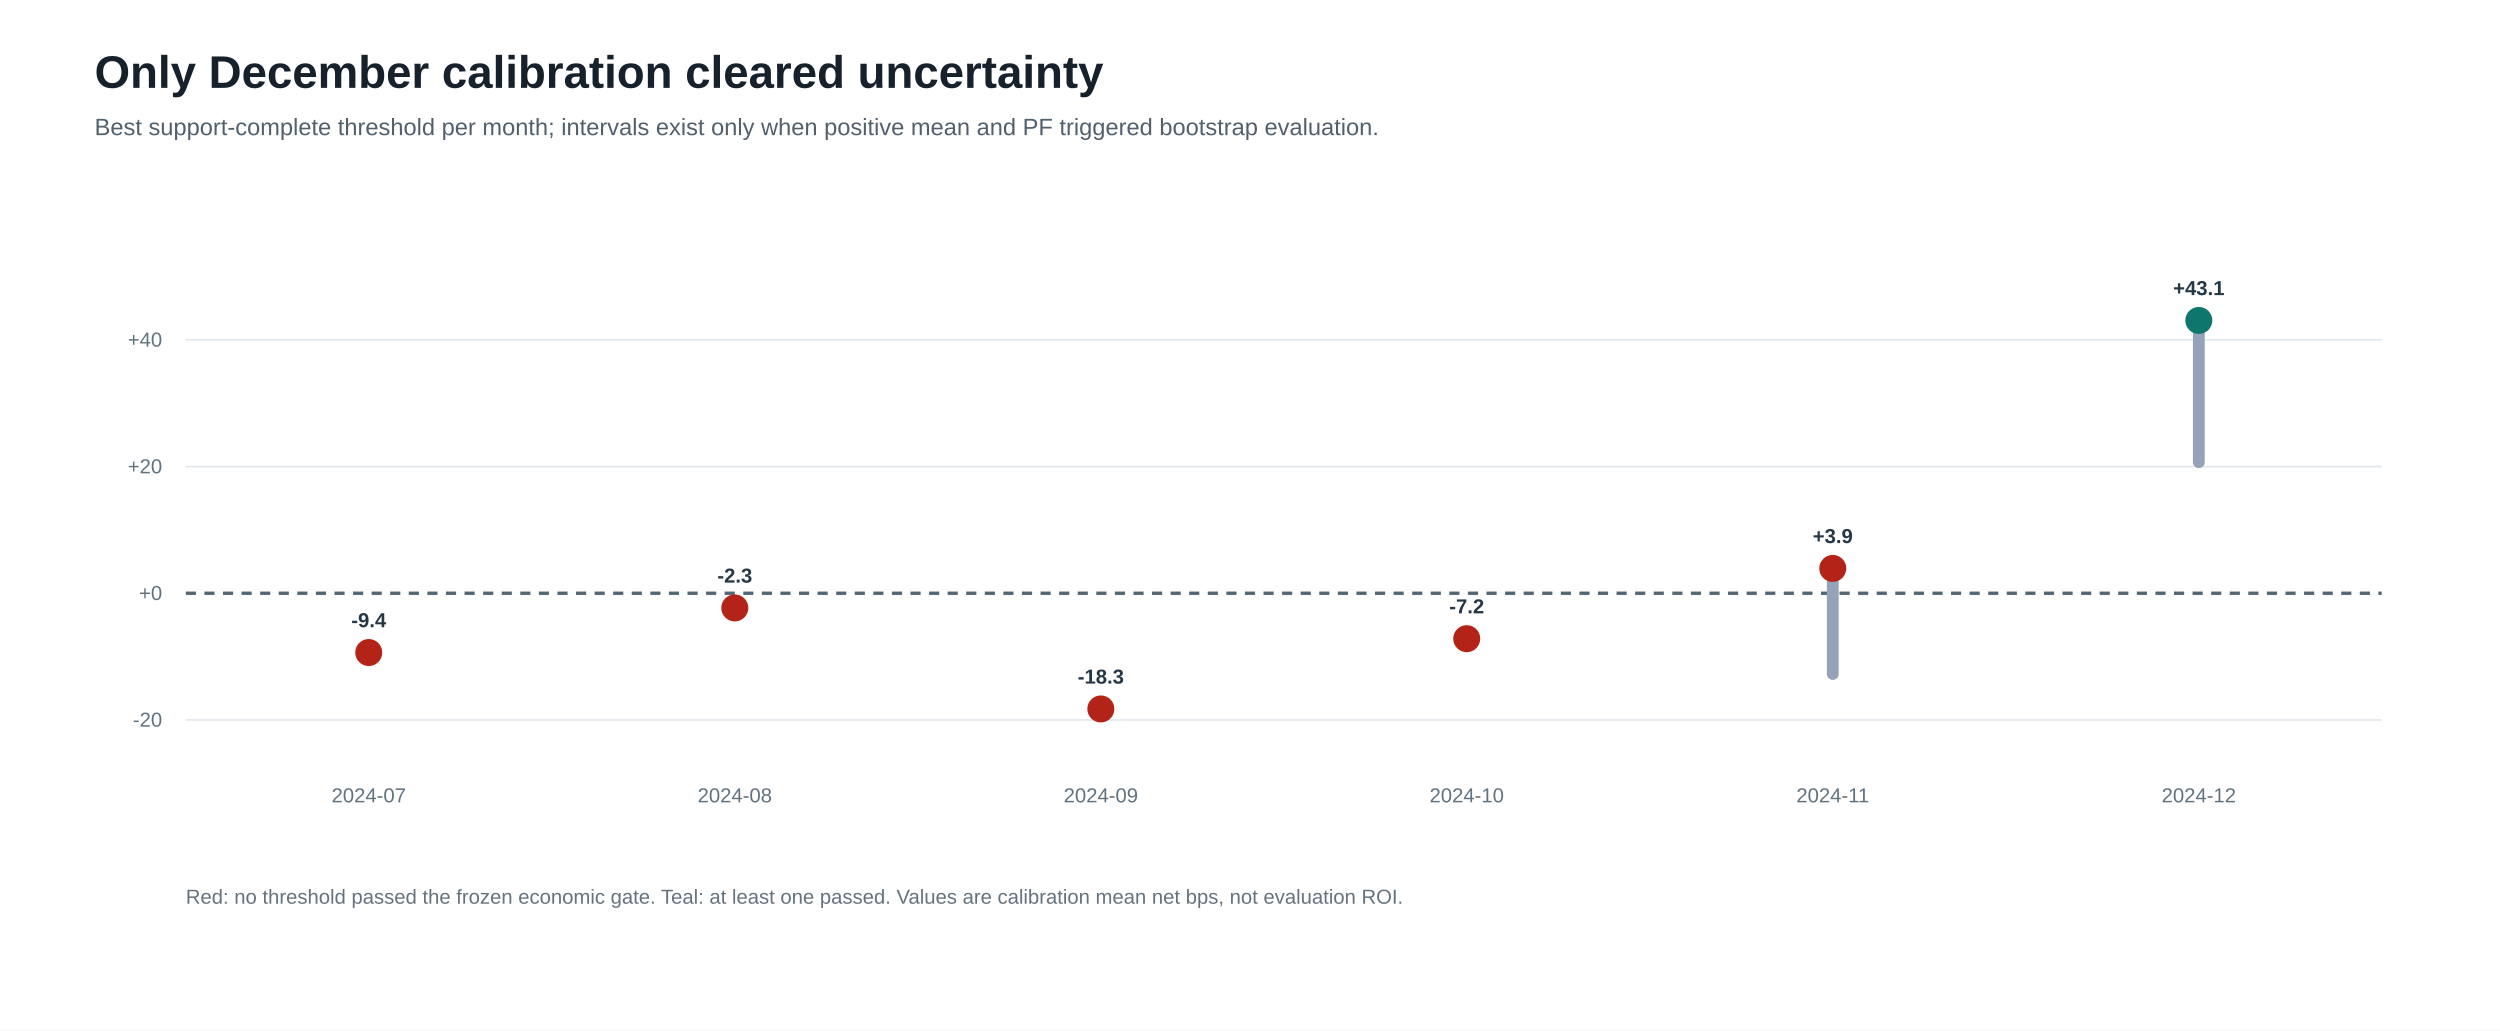
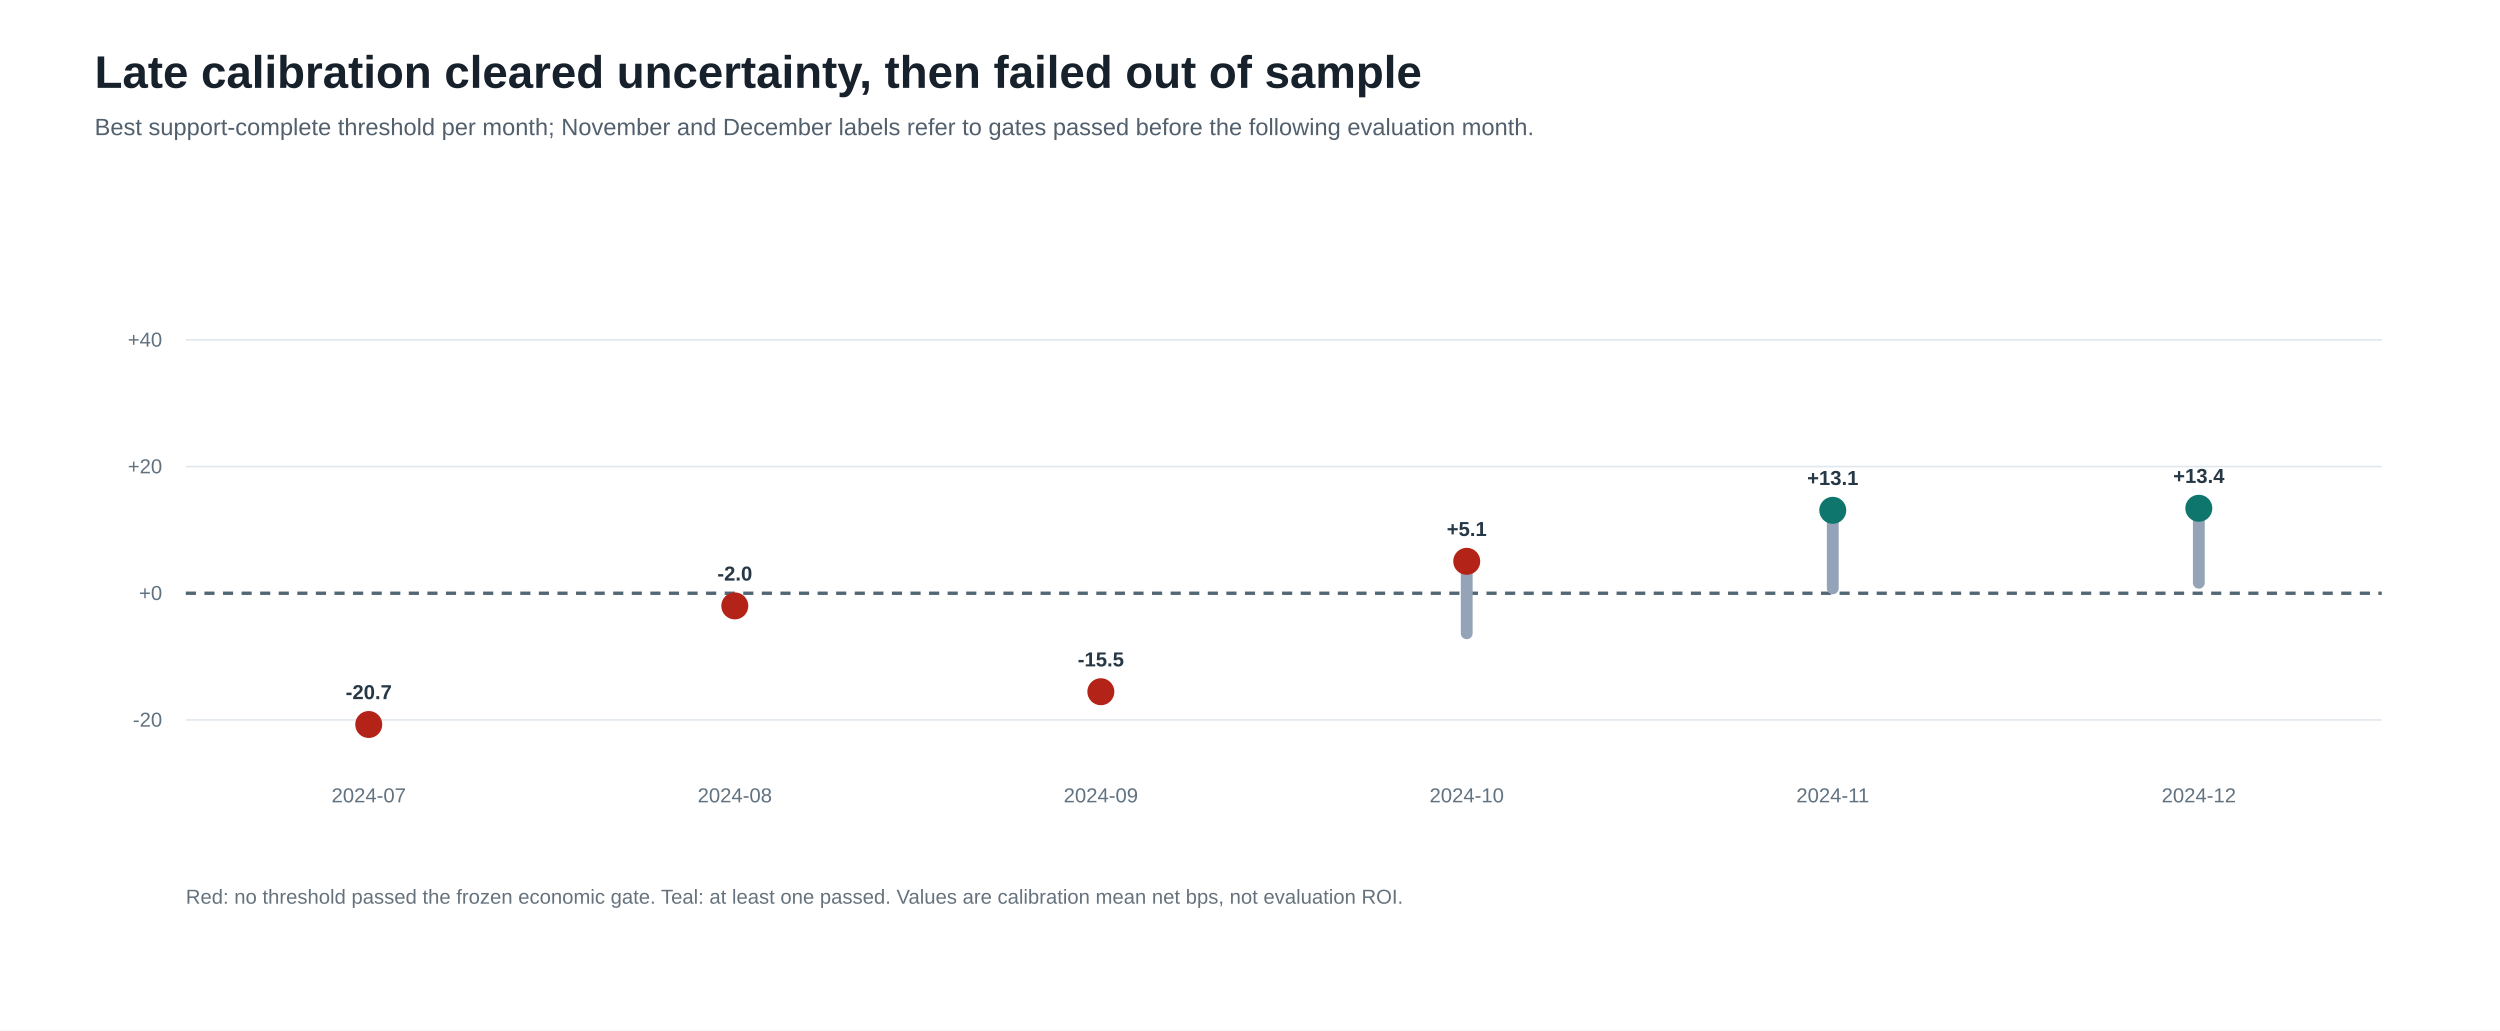
<svg xmlns="http://www.w3.org/2000/svg" width="1480" height="610" viewBox="0 0 1480 610" role="img" aria-labelledby="title desc">
  <rect width="100%" height="100%" fill="#ffffff" />
  <style>text{font-family:"Segoe UI",Arial,sans-serif;letter-spacing:0}.title{font-size:27px;font-weight:700;fill:#17212b}.subtitle{font-size:14px;fill:#52606d}.label{font-size:13px;fill:#263746}.axis{font-size:12px;fill:#60717f}.value{font-size:12px;font-weight:650;fill:#263746}.note{font-size:12px;fill:#65727d}.grid{stroke:#e1e8ed;stroke-width:1}.zero{stroke:#526674;stroke-width:2;stroke-dasharray:6 5}</style>
-   <text x="56" y="52" class="title">Only December calibration cleared uncertainty</text>
-   <text x="56" y="80" class="subtitle">Best support-complete threshold per month; intervals exist only when positive mean and PF triggered bootstrap evaluation.</text>
+   <text x="56" y="52" class="title">Late calibration cleared uncertainty, then failed out of sample</text>
+   <text x="56" y="80" class="subtitle">Best support-complete threshold per month; November and December labels refer to gates passed before the following evaluation month.</text>
  <line x1="110" y1="426.2" x2="1410" y2="426.2" class="grid" />
  <text x="96" y="430.2" text-anchor="end" class="axis">-20</text>
  <line x1="110" y1="351.2" x2="1410" y2="351.2" class="zero" />
  <text x="96" y="355.2" text-anchor="end" class="axis">+0</text>
  <line x1="110" y1="276.2" x2="1410" y2="276.2" class="grid" />
  <text x="96" y="280.2" text-anchor="end" class="axis">+20</text>
  <line x1="110" y1="201.2" x2="1410" y2="201.2" class="grid" />
  <text x="96" y="205.2" text-anchor="end" class="axis">+40</text>
-   <circle cx="218.3" cy="386.3" r="8" fill="#b42318" />
-   <text x="218.3" y="371.3" text-anchor="middle" class="value">-9.4</text>
+   <circle cx="218.3" cy="428.9" r="8" fill="#b42318" />
+   <text x="218.3" y="413.9" text-anchor="middle" class="value">-20.7</text>
  <text x="218.3" y="475" text-anchor="middle" class="axis">2024-07</text>
-   <circle cx="435.0" cy="359.9" r="8" fill="#b42318" />
-   <text x="435.0" y="344.9" text-anchor="middle" class="value">-2.3</text>
+   <circle cx="435.0" cy="358.7" r="8" fill="#b42318" />
+   <text x="435.0" y="343.7" text-anchor="middle" class="value">-2.0</text>
  <text x="435.0" y="475" text-anchor="middle" class="axis">2024-08</text>
-   <circle cx="651.7" cy="419.7" r="8" fill="#b42318" />
-   <text x="651.7" y="404.7" text-anchor="middle" class="value">-18.3</text>
+   <circle cx="651.7" cy="409.5" r="8" fill="#b42318" />
+   <text x="651.7" y="394.5" text-anchor="middle" class="value">-15.5</text>
  <text x="651.7" y="475" text-anchor="middle" class="axis">2024-09</text>
-   <circle cx="868.3" cy="378.1" r="8" fill="#b42318" />
-   <text x="868.3" y="363.1" text-anchor="middle" class="value">-7.2</text>
+   <line x1="868.3" y1="374.9" x2="868.3" y2="332.3" stroke="#94a3b8" stroke-width="7" stroke-linecap="round" />
+   <circle cx="868.3" cy="332.3" r="8" fill="#b42318" />
+   <text x="868.3" y="317.3" text-anchor="middle" class="value">+5.1</text>
  <text x="868.3" y="475" text-anchor="middle" class="axis">2024-10</text>
-   <line x1="1085.0" y1="399.0" x2="1085.0" y2="336.5" stroke="#94a3b8" stroke-width="7" stroke-linecap="round" />
-   <circle cx="1085.0" cy="336.5" r="8" fill="#b42318" />
-   <text x="1085.0" y="321.5" text-anchor="middle" class="value">+3.9</text>
+   <line x1="1085.0" y1="348.3" x2="1085.0" y2="302.1" stroke="#94a3b8" stroke-width="7" stroke-linecap="round" />
+   <circle cx="1085.0" cy="302.1" r="8" fill="#0f766e" />
+   <text x="1085.0" y="287.1" text-anchor="middle" class="value">+13.1</text>
  <text x="1085.0" y="475" text-anchor="middle" class="axis">2024-11</text>
-   <line x1="1301.7" y1="273.6" x2="1301.7" y2="189.7" stroke="#94a3b8" stroke-width="7" stroke-linecap="round" />
-   <circle cx="1301.7" cy="189.7" r="8" fill="#0f766e" />
-   <text x="1301.7" y="174.7" text-anchor="middle" class="value">+43.1</text>
+   <line x1="1301.7" y1="345.0" x2="1301.7" y2="300.9" stroke="#94a3b8" stroke-width="7" stroke-linecap="round" />
+   <circle cx="1301.7" cy="300.9" r="8" fill="#0f766e" />
+   <text x="1301.7" y="285.9" text-anchor="middle" class="value">+13.4</text>
  <text x="1301.7" y="475" text-anchor="middle" class="axis">2024-12</text>
  <text x="110" y="535" class="note">Red: no threshold passed the frozen economic gate. Teal: at least one passed. Values are calibration mean net bps, not evaluation ROI.</text>
</svg>
